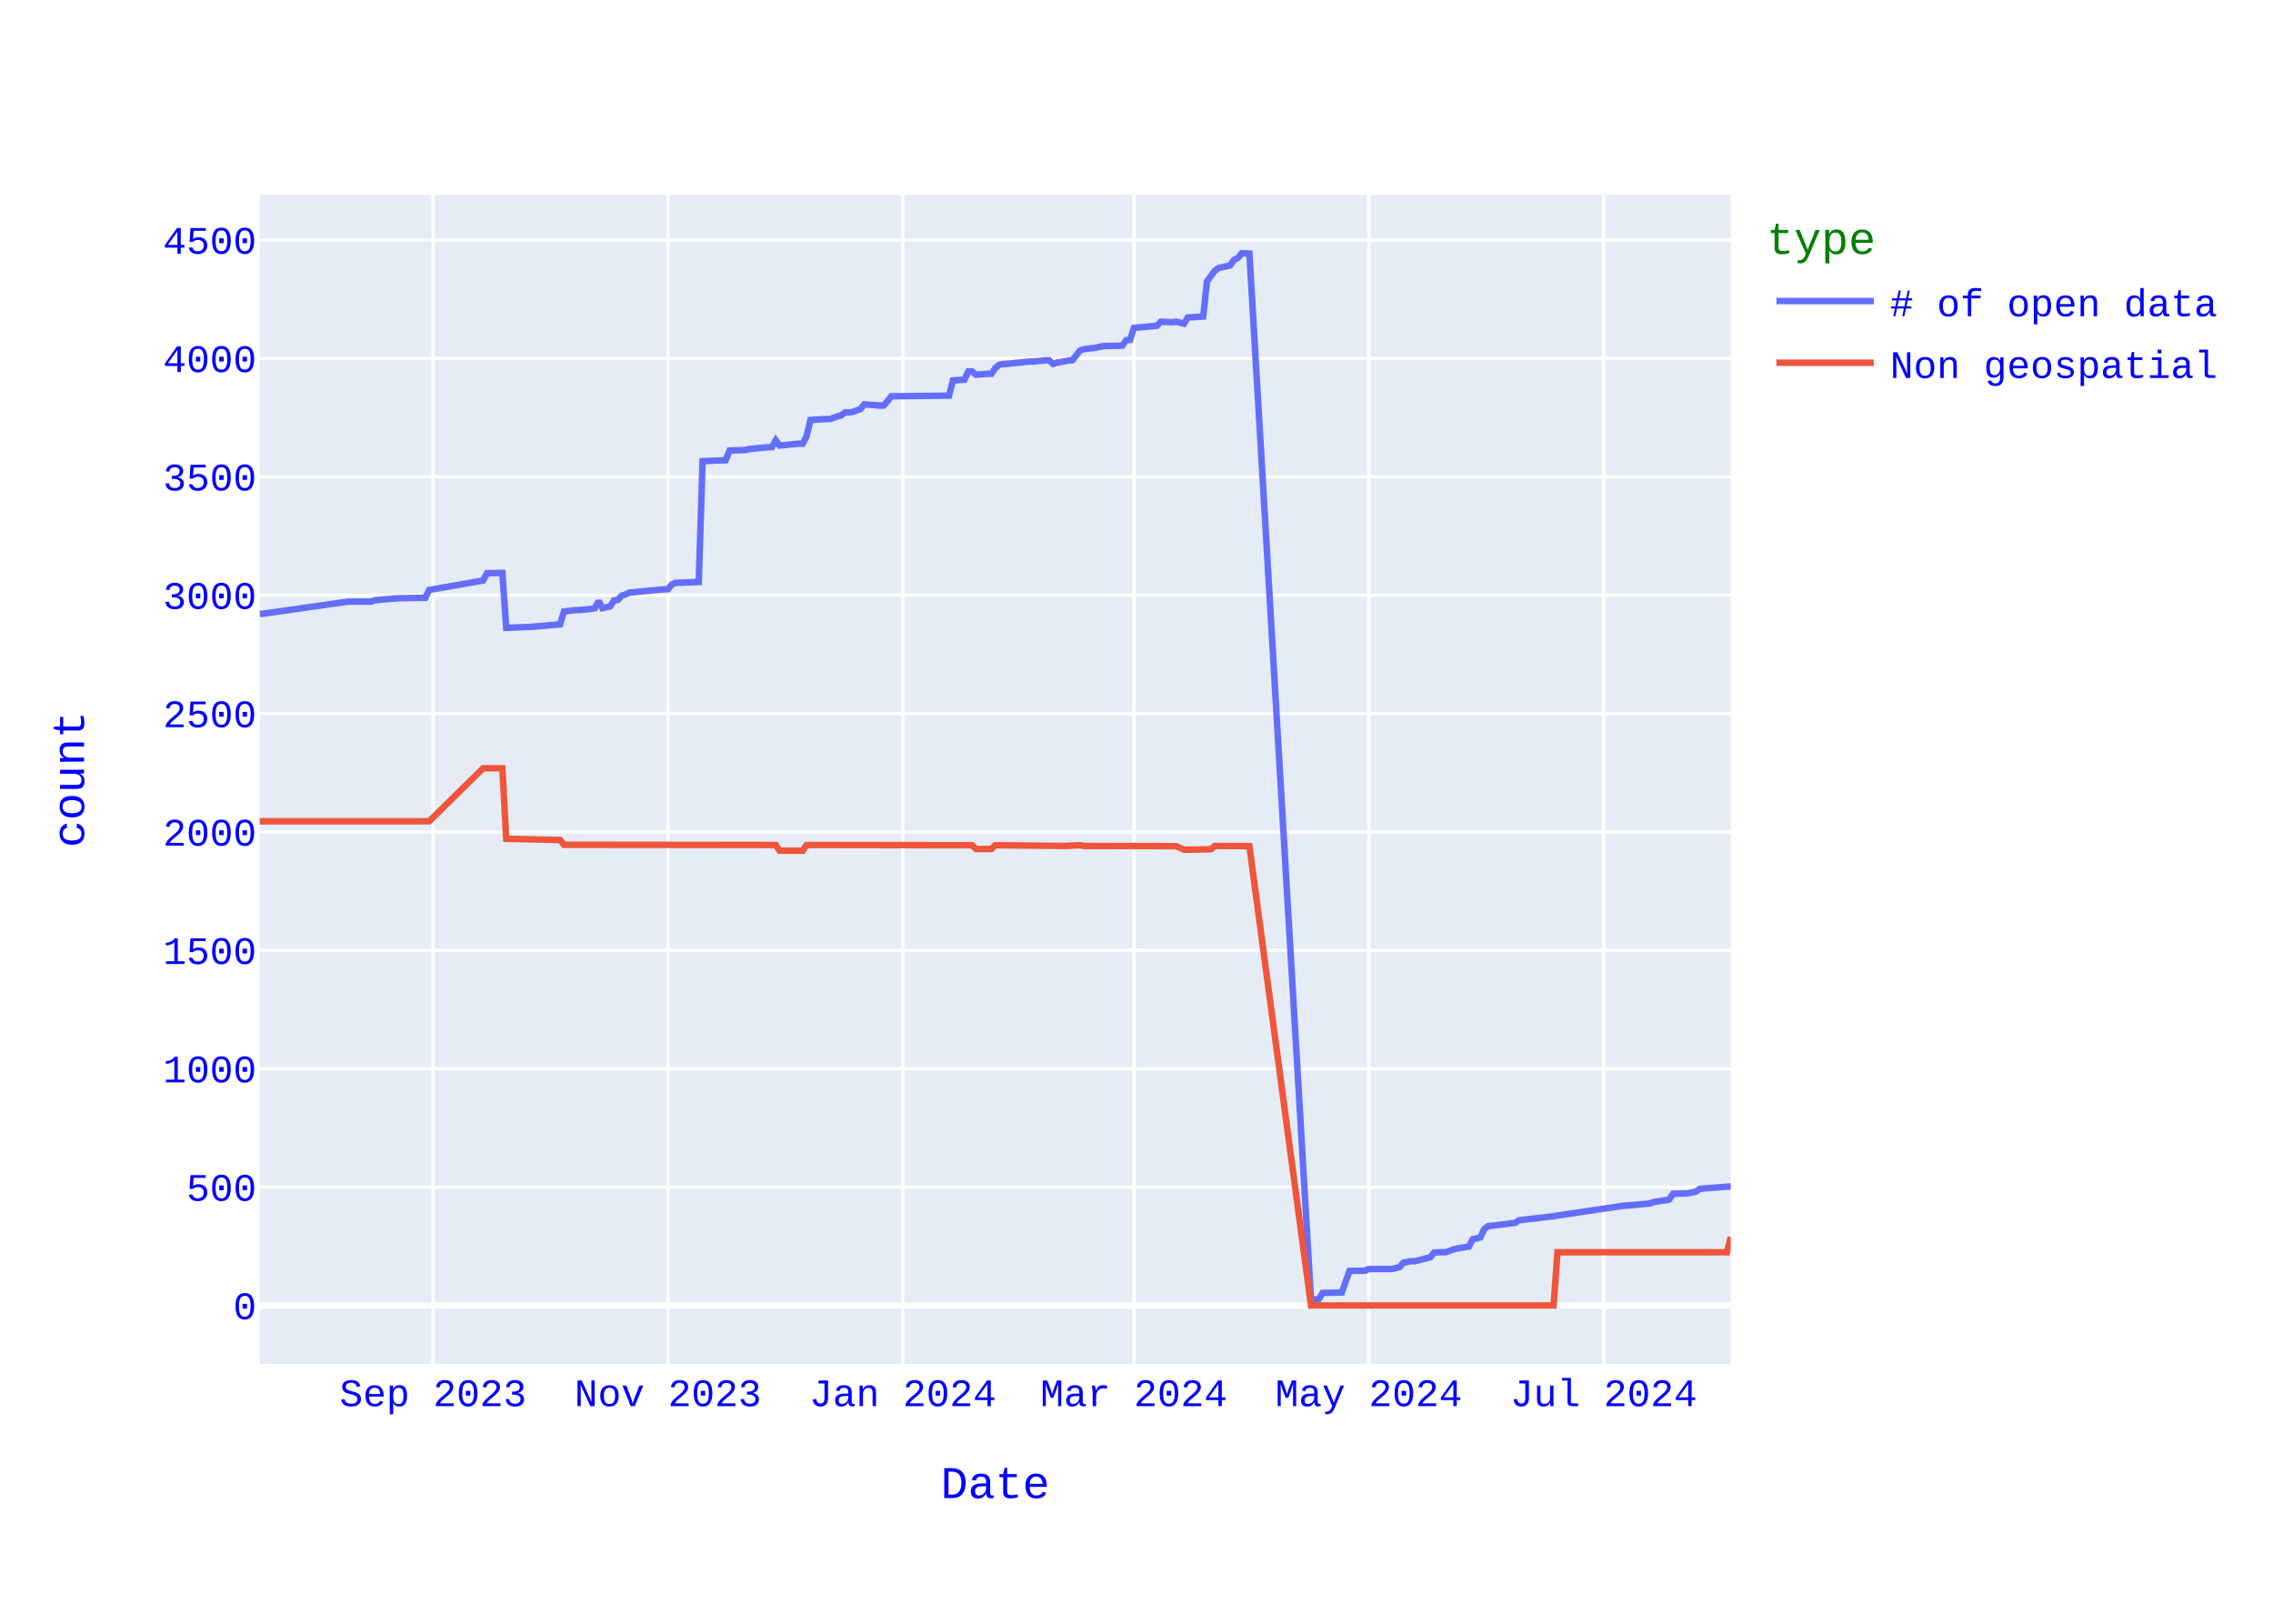
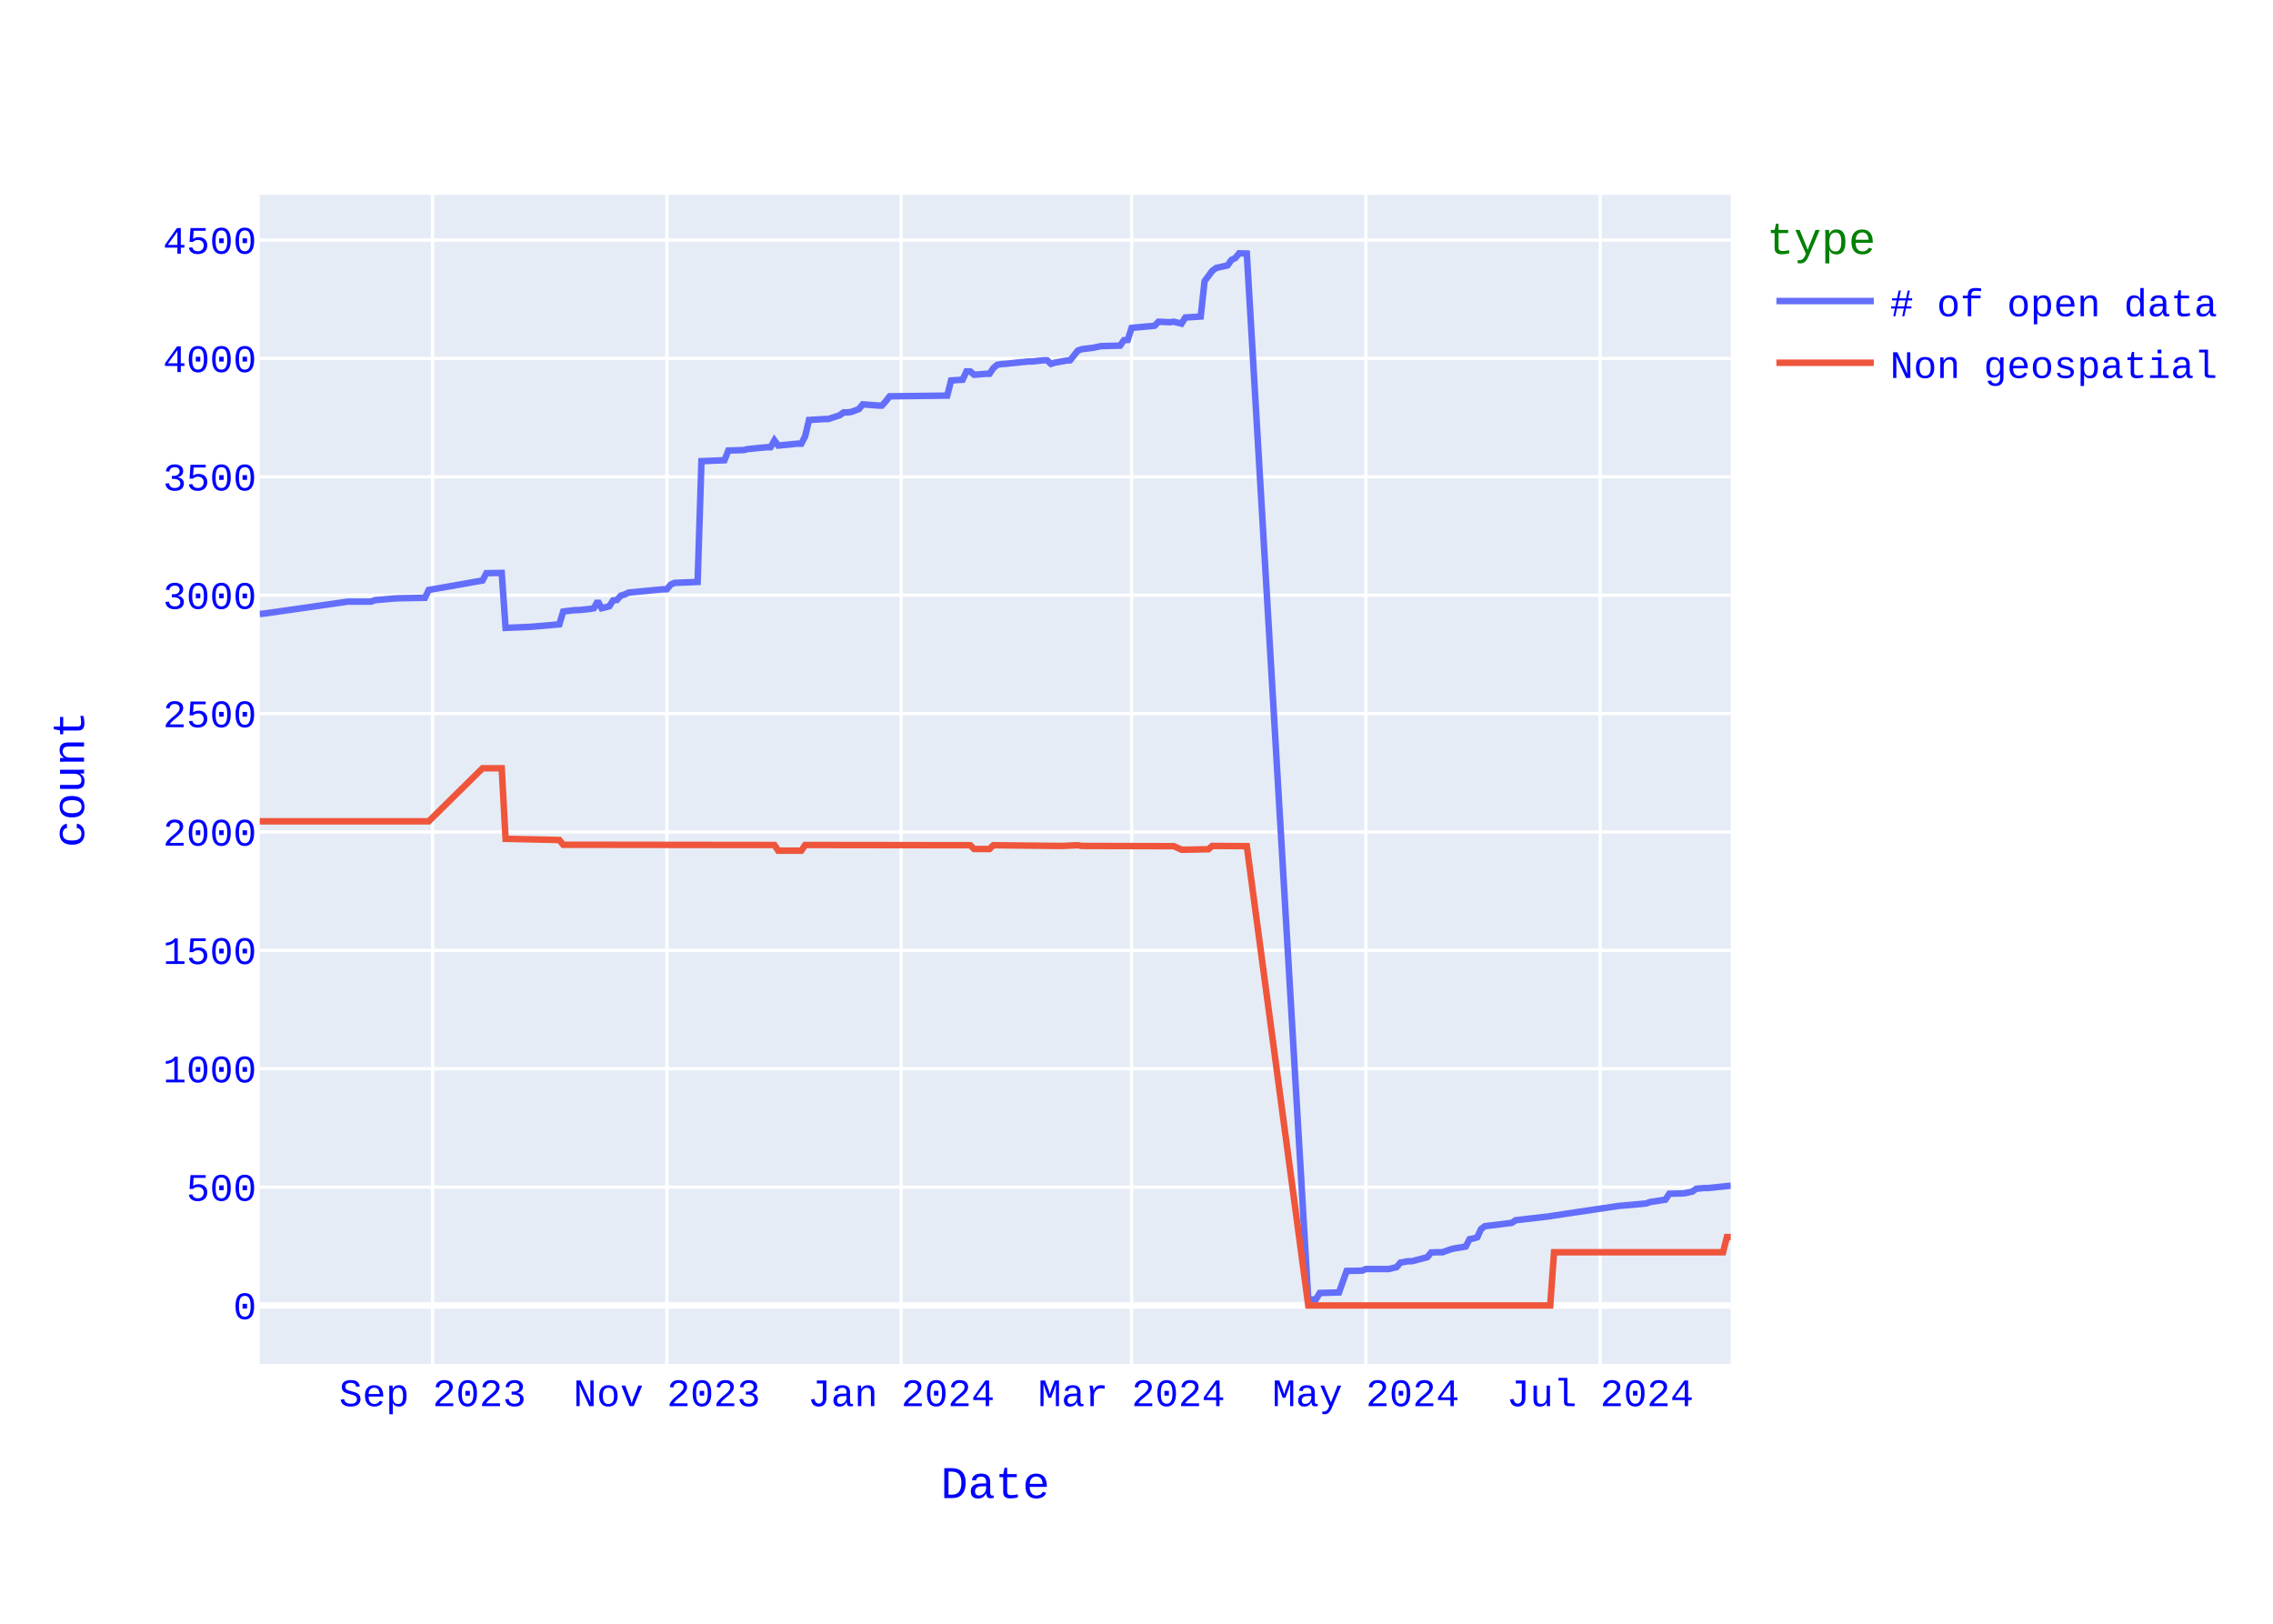
<svg xmlns="http://www.w3.org/2000/svg" class="main-svg" width="700" height="500" style="" viewBox="0 0 700 500">
  <rect x="0" y="0" width="700" height="500" style="fill: rgb(255, 255, 255); fill-opacity: 1;" />
-   <defs id="defs-9e4dd4">
+   <defs id="defs-c3fdd7">
    <g class="clips">
-       <clipPath id="clip9e4dd4xyplot" class="plotclip">
+       <clipPath id="clipc3fdd7xyplot" class="plotclip">
        <rect width="453" height="360" />
      </clipPath>
-       <clipPath class="axesclip" id="clip9e4dd4x">
+       <clipPath class="axesclip" id="clipc3fdd7x">
        <rect x="80" y="0" width="453" height="500" />
      </clipPath>
-       <clipPath class="axesclip" id="clip9e4dd4y">
+       <clipPath class="axesclip" id="clipc3fdd7y">
        <rect x="0" y="60" width="700" height="360" />
      </clipPath>
-       <clipPath class="axesclip" id="clip9e4dd4xy">
+       <clipPath class="axesclip" id="clipc3fdd7xy">
        <rect x="80" y="60" width="453" height="360" />
      </clipPath>
    </g>
    <g class="gradients" />
    <g class="patterns" />
  </defs>
  <g class="bglayer">
    <rect class="bg" x="80" y="60" width="453" height="360" style="fill: rgb(229, 236, 246); fill-opacity: 1; stroke-width: 0;" />
  </g>
  <g class="layer-below">
    <g class="imagelayer" />
    <g class="shapelayer" />
  </g>
  <g class="cartesianlayer">
    <g class="subplot xy">
      <g class="layer-subplot">
        <g class="shapelayer" />
        <g class="imagelayer" />
      </g>
      <g class="minor-gridlayer">
        <g class="x" />
        <g class="y" />
      </g>
      <g class="gridlayer">
        <g class="x">
-           <path class="xgrid crisp" transform="translate(133.36,0)" d="M0,60v360" style="stroke: rgb(255, 255, 255); stroke-opacity: 1; stroke-width: 1px;" />
-           <path class="xgrid crisp" transform="translate(205.7,0)" d="M0,60v360" style="stroke: rgb(255, 255, 255); stroke-opacity: 1; stroke-width: 1px;" />
-           <path class="xgrid crisp" transform="translate(278.04,0)" d="M0,60v360" style="stroke: rgb(255, 255, 255); stroke-opacity: 1; stroke-width: 1px;" />
-           <path class="xgrid crisp" transform="translate(349.19,0)" d="M0,60v360" style="stroke: rgb(255, 255, 255); stroke-opacity: 1; stroke-width: 1px;" />
-           <path class="xgrid crisp" transform="translate(421.53,0)" d="M0,60v360" style="stroke: rgb(255, 255, 255); stroke-opacity: 1; stroke-width: 1px;" />
-           <path class="xgrid crisp" transform="translate(493.87,0)" d="M0,60v360" style="stroke: rgb(255, 255, 255); stroke-opacity: 1; stroke-width: 1px;" />
+           <path class="xgrid crisp" transform="translate(133.22,0)" d="M0,60v360" style="stroke: rgb(255, 255, 255); stroke-opacity: 1; stroke-width: 1px;" />
+           <path class="xgrid crisp" transform="translate(205.37,0)" d="M0,60v360" style="stroke: rgb(255, 255, 255); stroke-opacity: 1; stroke-width: 1px;" />
+           <path class="xgrid crisp" transform="translate(277.52,0)" d="M0,60v360" style="stroke: rgb(255, 255, 255); stroke-opacity: 1; stroke-width: 1px;" />
+           <path class="xgrid crisp" transform="translate(348.49,0)" d="M0,60v360" style="stroke: rgb(255, 255, 255); stroke-opacity: 1; stroke-width: 1px;" />
+           <path class="xgrid crisp" transform="translate(420.64,0)" d="M0,60v360" style="stroke: rgb(255, 255, 255); stroke-opacity: 1; stroke-width: 1px;" />
+           <path class="xgrid crisp" transform="translate(492.79,0)" d="M0,60v360" style="stroke: rgb(255, 255, 255); stroke-opacity: 1; stroke-width: 1px;" />
        </g>
        <g class="y">
          <path class="ygrid crisp" transform="translate(0,365.55)" d="M80,0h453" style="stroke: rgb(255, 255, 255); stroke-opacity: 1; stroke-width: 1px;" />
          <path class="ygrid crisp" transform="translate(0,329.09)" d="M80,0h453" style="stroke: rgb(255, 255, 255); stroke-opacity: 1; stroke-width: 1px;" />
          <path class="ygrid crisp" transform="translate(0,292.64)" d="M80,0h453" style="stroke: rgb(255, 255, 255); stroke-opacity: 1; stroke-width: 1px;" />
          <path class="ygrid crisp" transform="translate(0,256.19)" d="M80,0h453" style="stroke: rgb(255, 255, 255); stroke-opacity: 1; stroke-width: 1px;" />
          <path class="ygrid crisp" transform="translate(0,219.73)" d="M80,0h453" style="stroke: rgb(255, 255, 255); stroke-opacity: 1; stroke-width: 1px;" />
          <path class="ygrid crisp" transform="translate(0,183.28)" d="M80,0h453" style="stroke: rgb(255, 255, 255); stroke-opacity: 1; stroke-width: 1px;" />
          <path class="ygrid crisp" transform="translate(0,146.82)" d="M80,0h453" style="stroke: rgb(255, 255, 255); stroke-opacity: 1; stroke-width: 1px;" />
          <path class="ygrid crisp" transform="translate(0,110.37)" d="M80,0h453" style="stroke: rgb(255, 255, 255); stroke-opacity: 1; stroke-width: 1px;" />
          <path class="ygrid crisp" transform="translate(0,73.92)" d="M80,0h453" style="stroke: rgb(255, 255, 255); stroke-opacity: 1; stroke-width: 1px;" />
        </g>
      </g>
      <g class="zerolinelayer">
        <path class="yzl zl crisp" transform="translate(0,402)" d="M80,0h453" style="stroke: rgb(255, 255, 255); stroke-opacity: 1; stroke-width: 2px;" />
      </g>
      <path class="xlines-below" />
      <path class="ylines-below" />
      <g class="overlines-below" />
      <g class="xaxislayer-below" />
      <g class="yaxislayer-below" />
      <g class="overaxes-below" />
-       <g class="plot" transform="translate(80,60)" clip-path="url(#clip9e4dd4xyplot)">
+       <g class="plot" transform="translate(80,60)" clip-path="url(#clipc3fdd7xyplot)">
        <g class="scatterlayer mlayer">
-           <g class="trace scatter trace194aed" style="stroke-miterlimit: 2; opacity: 1;">
+           <g class="trace scatter traced5341e" style="stroke-miterlimit: 2; opacity: 1;">
            <g class="fills" />
            <g class="errorbars" />
            <g class="lines">
-               <path class="js-line" d="M453,305.33L443.51,306.06L442.33,306.93L439.96,307.44L438.77,307.51L435.21,307.59L434.03,309.41L429.28,310.14L428.1,310.58L420.98,311.23L419.8,311.31L399.64,314.3L398.45,314.51L387.78,315.75L386.59,316.56L378.29,317.58L377.1,318.45L375.92,321L374.73,321.37L373.55,321.59L372.36,323.85L368.8,324.43L367.62,324.72L365.25,325.6L364.06,325.6L361.69,325.67L360.5,327.13L355.76,328.37L354.57,328.37L352.2,328.8L351.02,330.19L348.64,330.77L347.46,330.77L341.53,330.77L340.34,331.28L335.6,331.36L333.23,337.99L327.3,338.14L326.11,340.1L323.74,340.18L304.77,18.07L302.4,18L301.21,19.46L300.02,20.04L298.84,21.72L295.28,22.52L294.09,23.4L291.72,26.6L290.54,37.47L285.79,37.76L284.61,39.65L282.24,39.07L281.05,39.22L277.49,39.07L276.31,40.31L269.19,40.97L268.01,44.68L266.82,44.76L265.63,46.43L259.7,46.58L257.33,47.09L253.77,47.53L252.59,47.96L250.22,50.95L249.03,51.03L245.47,51.68L244.29,52.05L243.1,50.95L241.92,50.95L238.36,51.32L237.17,51.32L230.06,52.05L228.87,52.12L227.69,52.34L226.5,53.36L225.31,55.11L224.13,55.11L220.57,55.4L219.38,54.38L218.2,54.38L217.01,56.93L213.46,57.15L212.27,61.82L194.48,62.04L193.3,63.57L192.11,64.88L190.92,64.88L186.18,64.51L184.99,65.97L182.62,66.85L181.44,66.99L180.25,66.99L179.07,67.87L175.51,69.04L174.32,69.04L169.58,69.33L168.39,74.36L167.21,76.62L166.02,76.62L160.09,77.2L158.91,75.6L157.72,77.71L156.53,77.71L150.6,78.29L149.42,78.59L144.68,78.73L143.49,81.72L136.37,82.01L135.19,119.2L128.07,119.49L126.89,120L125.7,121.46L124.52,121.46L113.84,122.48L112.66,123.06L111.47,123.42L110.29,124.74L109.1,124.88L107.91,126.7L105.54,127.29L104.36,125.1L103.17,127.29L101.98,127.51L98.43,127.87L97.24,127.87L93.68,128.31L92.5,132.25L84.2,132.97L83.01,133.05L75.9,133.34L74.71,116.42L69.97,116.5L68.78,118.76L52.18,121.67L50.99,124.08L42.69,124.23L41.51,124.3L35.58,124.81L34.39,125.25L27.27,125.25L1.19,128.96L0,129.04" style="vector-effect: none; fill: none; stroke: rgb(99, 110, 250); stroke-opacity: 1; stroke-width: 2px; opacity: 1;" />
+               <path class="js-line" d="M453,305.11L445.9,305.84L444.72,305.84L442.36,306.06L441.17,306.93L438.81,307.44L437.62,307.51L434.08,307.59L432.89,309.41L428.16,310.14L426.98,310.58L419.88,311.23L418.7,311.31L398.59,314.3L397.41,314.51L386.77,315.75L385.58,316.56L377.3,317.58L376.12,318.45L374.94,321L373.75,321.37L372.57,321.59L371.39,323.85L367.84,324.43L366.66,324.72L364.29,325.6L363.11,325.6L360.74,325.67L359.56,327.13L354.83,328.37L353.65,328.37L351.28,328.8L350.1,330.19L347.73,330.77L346.55,330.77L340.64,330.77L339.45,331.28L334.72,331.36L332.36,337.99L326.44,338.14L325.26,340.1L322.9,340.18L303.97,18.07L301.61,18L300.42,19.46L299.24,20.04L298.06,21.72L294.51,22.52L293.33,23.4L290.96,26.6L289.78,37.47L285.05,37.76L283.86,39.65L281.5,39.07L280.32,39.22L276.77,39.07L275.58,40.31L268.49,40.97L267.31,44.68L266.12,44.76L264.94,46.43L259.03,46.58L256.66,47.09L253.11,47.53L251.93,47.96L249.56,50.95L248.38,51.03L244.83,51.68L243.65,52.05L242.47,50.95L241.28,50.95L237.74,51.32L236.55,51.32L229.46,52.05L228.27,52.12L227.09,52.34L225.91,53.36L224.73,55.11L223.54,55.11L219.99,55.4L218.81,54.38L217.63,54.38L216.45,56.93L212.9,57.15L211.72,61.82L193.97,62.04L192.79,63.57L191.61,64.88L190.43,64.88L185.69,64.51L184.51,65.97L182.15,66.85L180.96,66.99L179.78,66.99L178.6,67.87L175.05,69.04L173.87,69.04L169.14,69.33L167.95,74.36L166.77,76.62L165.59,76.62L159.67,77.2L158.49,75.6L157.31,77.71L156.13,77.71L150.21,78.29L149.03,78.59L144.3,78.73L143.11,81.72L136.02,82.01L134.84,119.2L127.74,119.49L126.56,120L125.37,121.46L124.19,121.46L113.55,122.48L112.36,123.06L111.18,123.42L110,124.74L108.81,124.88L107.63,126.7L105.27,127.29L104.08,125.1L102.9,127.29L101.72,127.51L98.17,127.87L96.99,127.87L93.44,128.31L92.26,132.25L83.98,132.97L82.79,133.05L75.7,133.34L74.51,116.42L69.78,116.5L68.6,118.76L52.04,121.67L50.86,124.08L42.58,124.23L41.4,124.3L35.48,124.81L34.3,125.25L27.2,125.25L1.18,128.96L0,129.04" style="vector-effect: none; fill: none; stroke: rgb(99, 110, 250); stroke-opacity: 1; stroke-width: 2px; opacity: 1;" />
            </g>
            <g class="points" />
            <g class="text" />
          </g>
-           <g class="trace scatter trace1ffe5e" style="stroke-miterlimit: 2; opacity: 1;">
+           <g class="trace scatter trace801f4c" style="stroke-miterlimit: 2; opacity: 1;">
            <g class="fills" />
            <g class="errorbars" />
            <g class="lines">
-               <path class="js-line" d="M453,320.93L451.81,325.6L450.63,325.6L399.64,325.6L398.45,342L323.74,342L304.77,200.56L294.09,200.49L292.91,201.51L285.79,201.65L284.61,201.65L282.24,200.56L281.05,200.56L253.77,200.49L252.59,200.27L247.85,200.49L246.66,200.49L226.5,200.27L225.31,201.43L220.57,201.43L219.38,200.27L168.39,200.2L167.21,201.95L160.09,201.95L158.91,200.2L93.68,200.12L92.5,198.66L75.9,198.3L74.71,176.57L68.78,176.57L52.18,192.9L0,192.9" style="vector-effect: none; fill: none; stroke: rgb(239, 85, 59); stroke-opacity: 1; stroke-width: 2px; opacity: 1;" />
+               <path class="js-line" d="M453,320.93L451.82,320.93L450.63,325.6L398.59,325.6L397.41,342L322.9,342L303.97,200.56L293.33,200.49L292.14,201.51L285.05,201.65L283.86,201.65L281.5,200.56L280.32,200.56L253.11,200.49L251.93,200.27L247.2,200.49L246.02,200.49L225.91,200.27L224.73,201.43L219.99,201.43L218.81,200.27L167.95,200.2L166.77,201.95L159.67,201.95L158.49,200.2L93.44,200.12L92.26,198.66L75.7,198.3L74.51,176.57L68.6,176.57L52.04,192.9L0,192.9" style="vector-effect: none; fill: none; stroke: rgb(239, 85, 59); stroke-opacity: 1; stroke-width: 2px; opacity: 1;" />
            </g>
            <g class="points" />
            <g class="text" />
          </g>
        </g>
      </g>
      <g class="overplot" />
      <path class="xlines-above crisp" d="M0,0" style="fill: none;" />
      <path class="ylines-above crisp" d="M0,0" style="fill: none;" />
      <g class="overlines-above" />
      <g class="xaxislayer-above">
        <g class="xtick">
-           <text text-anchor="middle" x="0" y="433" transform="translate(133.36,0)" style="font-family: 'Courier New'; font-size: 12px; fill: rgb(0, 0, 255); fill-opacity: 1; white-space: pre; opacity: 1;">Sep 2023</text>
-         </g>
-         <g class="xtick">
-           <text text-anchor="middle" x="0" y="433" style="font-family: 'Courier New'; font-size: 12px; fill: rgb(0, 0, 255); fill-opacity: 1; white-space: pre; opacity: 1;" transform="translate(205.7,0)">Nov 2023</text>
-         </g>
-         <g class="xtick">
-           <text text-anchor="middle" x="0" y="433" style="font-family: 'Courier New'; font-size: 12px; fill: rgb(0, 0, 255); fill-opacity: 1; white-space: pre; opacity: 1;" transform="translate(278.04,0)">Jan 2024</text>
-         </g>
-         <g class="xtick">
-           <text text-anchor="middle" x="0" y="433" style="font-family: 'Courier New'; font-size: 12px; fill: rgb(0, 0, 255); fill-opacity: 1; white-space: pre; opacity: 1;" transform="translate(349.19,0)">Mar 2024</text>
-         </g>
-         <g class="xtick">
-           <text text-anchor="middle" x="0" y="433" style="font-family: 'Courier New'; font-size: 12px; fill: rgb(0, 0, 255); fill-opacity: 1; white-space: pre; opacity: 1;" transform="translate(421.53,0)">May 2024</text>
-         </g>
-         <g class="xtick">
-           <text text-anchor="middle" x="0" y="433" style="font-family: 'Courier New'; font-size: 12px; fill: rgb(0, 0, 255); fill-opacity: 1; white-space: pre; opacity: 1;" transform="translate(493.87,0)">Jul 2024</text>
+           <text text-anchor="middle" x="0" y="433" transform="translate(133.22,0)" style="font-family: 'Courier New'; font-size: 12px; fill: rgb(0, 0, 255); fill-opacity: 1; white-space: pre; opacity: 1;">Sep 2023</text>
+         </g>
+         <g class="xtick">
+           <text text-anchor="middle" x="0" y="433" style="font-family: 'Courier New'; font-size: 12px; fill: rgb(0, 0, 255); fill-opacity: 1; white-space: pre; opacity: 1;" transform="translate(205.37,0)">Nov 2023</text>
+         </g>
+         <g class="xtick">
+           <text text-anchor="middle" x="0" y="433" style="font-family: 'Courier New'; font-size: 12px; fill: rgb(0, 0, 255); fill-opacity: 1; white-space: pre; opacity: 1;" transform="translate(277.52,0)">Jan 2024</text>
+         </g>
+         <g class="xtick">
+           <text text-anchor="middle" x="0" y="433" style="font-family: 'Courier New'; font-size: 12px; fill: rgb(0, 0, 255); fill-opacity: 1; white-space: pre; opacity: 1;" transform="translate(348.49,0)">Mar 2024</text>
+         </g>
+         <g class="xtick">
+           <text text-anchor="middle" x="0" y="433" style="font-family: 'Courier New'; font-size: 12px; fill: rgb(0, 0, 255); fill-opacity: 1; white-space: pre; opacity: 1;" transform="translate(420.64,0)">May 2024</text>
+         </g>
+         <g class="xtick">
+           <text text-anchor="middle" x="0" y="433" style="font-family: 'Courier New'; font-size: 12px; fill: rgb(0, 0, 255); fill-opacity: 1; white-space: pre; opacity: 1;" transform="translate(492.79,0)">Jul 2024</text>
        </g>
      </g>
      <g class="yaxislayer-above">
        <g class="ytick">
          <text text-anchor="end" x="79" y="4.2" transform="translate(0,402)" style="font-family: 'Courier New'; font-size: 12px; fill: rgb(0, 0, 255); fill-opacity: 1; white-space: pre; opacity: 1;">0</text>
        </g>
        <g class="ytick">
          <text text-anchor="end" x="79" y="4.2" style="font-family: 'Courier New'; font-size: 12px; fill: rgb(0, 0, 255); fill-opacity: 1; white-space: pre; opacity: 1;" transform="translate(0,365.55)">500</text>
        </g>
        <g class="ytick">
          <text text-anchor="end" x="79" y="4.2" style="font-family: 'Courier New'; font-size: 12px; fill: rgb(0, 0, 255); fill-opacity: 1; white-space: pre; opacity: 1;" transform="translate(0,329.09)">1000</text>
        </g>
        <g class="ytick">
          <text text-anchor="end" x="79" y="4.2" style="font-family: 'Courier New'; font-size: 12px; fill: rgb(0, 0, 255); fill-opacity: 1; white-space: pre; opacity: 1;" transform="translate(0,292.64)">1500</text>
        </g>
        <g class="ytick">
          <text text-anchor="end" x="79" y="4.2" style="font-family: 'Courier New'; font-size: 12px; fill: rgb(0, 0, 255); fill-opacity: 1; white-space: pre; opacity: 1;" transform="translate(0,256.19)">2000</text>
        </g>
        <g class="ytick">
          <text text-anchor="end" x="79" y="4.2" style="font-family: 'Courier New'; font-size: 12px; fill: rgb(0, 0, 255); fill-opacity: 1; white-space: pre; opacity: 1;" transform="translate(0,219.73)">2500</text>
        </g>
        <g class="ytick">
          <text text-anchor="end" x="79" y="4.2" style="font-family: 'Courier New'; font-size: 12px; fill: rgb(0, 0, 255); fill-opacity: 1; white-space: pre; opacity: 1;" transform="translate(0,183.28)">3000</text>
        </g>
        <g class="ytick">
          <text text-anchor="end" x="79" y="4.2" style="font-family: 'Courier New'; font-size: 12px; fill: rgb(0, 0, 255); fill-opacity: 1; white-space: pre; opacity: 1;" transform="translate(0,146.82)">3500</text>
        </g>
        <g class="ytick">
          <text text-anchor="end" x="79" y="4.2" style="font-family: 'Courier New'; font-size: 12px; fill: rgb(0, 0, 255); fill-opacity: 1; white-space: pre; opacity: 1;" transform="translate(0,110.37)">4000</text>
        </g>
        <g class="ytick">
          <text text-anchor="end" x="79" y="4.2" style="font-family: 'Courier New'; font-size: 12px; fill: rgb(0, 0, 255); fill-opacity: 1; white-space: pre; opacity: 1;" transform="translate(0,73.92)">4500</text>
        </g>
      </g>
      <g class="overaxes-above" />
    </g>
  </g>
  <g class="polarlayer" />
  <g class="smithlayer" />
  <g class="ternarylayer" />
  <g class="geolayer" />
  <g class="funnelarealayer" />
  <g class="pielayer" />
  <g class="iciclelayer" />
  <g class="treemaplayer" />
  <g class="sunburstlayer" />
  <g class="glimages" />
-   <defs id="topdefs-9e4dd4">
+   <defs id="topdefs-c3fdd7">
    <g class="clips" />
-     <clipPath id="legend9e4dd4">
+     <clipPath id="legendc3fdd7">
      <rect width="146" height="67" x="0" y="0" />
    </clipPath>
  </defs>
  <g class="layer-above">
    <g class="imagelayer" />
    <g class="shapelayer" />
  </g>
  <g class="infolayer">
    <g class="legend" pointer-events="all" transform="translate(542.06,60)">
      <rect class="bg" shape-rendering="crispEdges" style="stroke: rgb(68, 68, 68); stroke-opacity: 1; fill: rgb(255, 255, 255); fill-opacity: 1; stroke-width: 0px;" width="146" height="67" x="0" y="0" />
-       <g class="scrollbox" transform="" clip-path="url(#legend9e4dd4)">
+       <g class="scrollbox" transform="" clip-path="url(#legendc3fdd7)">
        <text class="legendtitletext" text-anchor="start" x="2" y="18.2" style="font-family: 'Courier New'; font-size: 14px; fill: rgb(0, 128, 0); fill-opacity: 1; white-space: pre;">type</text>
        <g class="groups" transform="">
          <g class="traces" transform="translate(0,32.7)" style="opacity: 1;">
            <text class="legendtext" text-anchor="start" x="40" y="4.68" style="font-family: 'Courier New'; font-size: 12px; fill: rgb(0, 0, 255); fill-opacity: 1; white-space: pre;"># of open data</text>
            <g class="layers" style="opacity: 1;">
              <g class="legendfill" />
              <g class="legendlines">
                <path class="js-line" d="M5,0h30" style="fill: none; stroke: rgb(99, 110, 250); stroke-opacity: 1; stroke-width: 2px;" />
              </g>
              <g class="legendsymbols">
                <g class="legendpoints" />
              </g>
            </g>
            <rect class="legendtoggle" x="0" y="-9.5" width="140.828" height="19" style="fill: rgb(0, 0, 0); fill-opacity: 0;" />
          </g>
        </g>
        <g class="groups" transform="">
          <g class="traces" transform="translate(0,51.7)" style="opacity: 1;">
            <text class="legendtext" text-anchor="start" x="40" y="4.68" style="font-family: 'Courier New'; font-size: 12px; fill: rgb(0, 0, 255); fill-opacity: 1; white-space: pre;">Non geospatial</text>
            <g class="layers" style="opacity: 1;">
              <g class="legendfill" />
              <g class="legendlines">
                <path class="js-line" d="M5,0h30" style="fill: none; stroke: rgb(239, 85, 59); stroke-opacity: 1; stroke-width: 2px;" />
              </g>
              <g class="legendsymbols">
                <g class="legendpoints" />
              </g>
            </g>
            <rect class="legendtoggle" x="0" y="-9.5" width="140.828" height="19" style="fill: rgb(0, 0, 0); fill-opacity: 0;" />
          </g>
        </g>
      </g>
      <rect class="scrollbar" rx="20" ry="3" width="0" height="0" style="fill: rgb(128, 139, 164); fill-opacity: 1;" x="0" y="0" />
    </g>
    <g class="g-gtitle" />
    <g class="g-xtitle">
      <text class="xtitle" x="306.5" y="461.3" text-anchor="middle" style="font-family: 'Courier New'; font-size: 14px; fill: rgb(0, 0, 255); opacity: 1; font-weight: normal; white-space: pre;">Date</text>
    </g>
    <g class="g-ytitle">
      <text class="ytitle" transform="rotate(-90,25.8875,240)" x="25.888" y="240" text-anchor="middle" style="font-family: 'Courier New'; font-size: 14px; fill: rgb(0, 0, 255); opacity: 1; font-weight: normal; white-space: pre;">count</text>
    </g>
  </g>
</svg>
